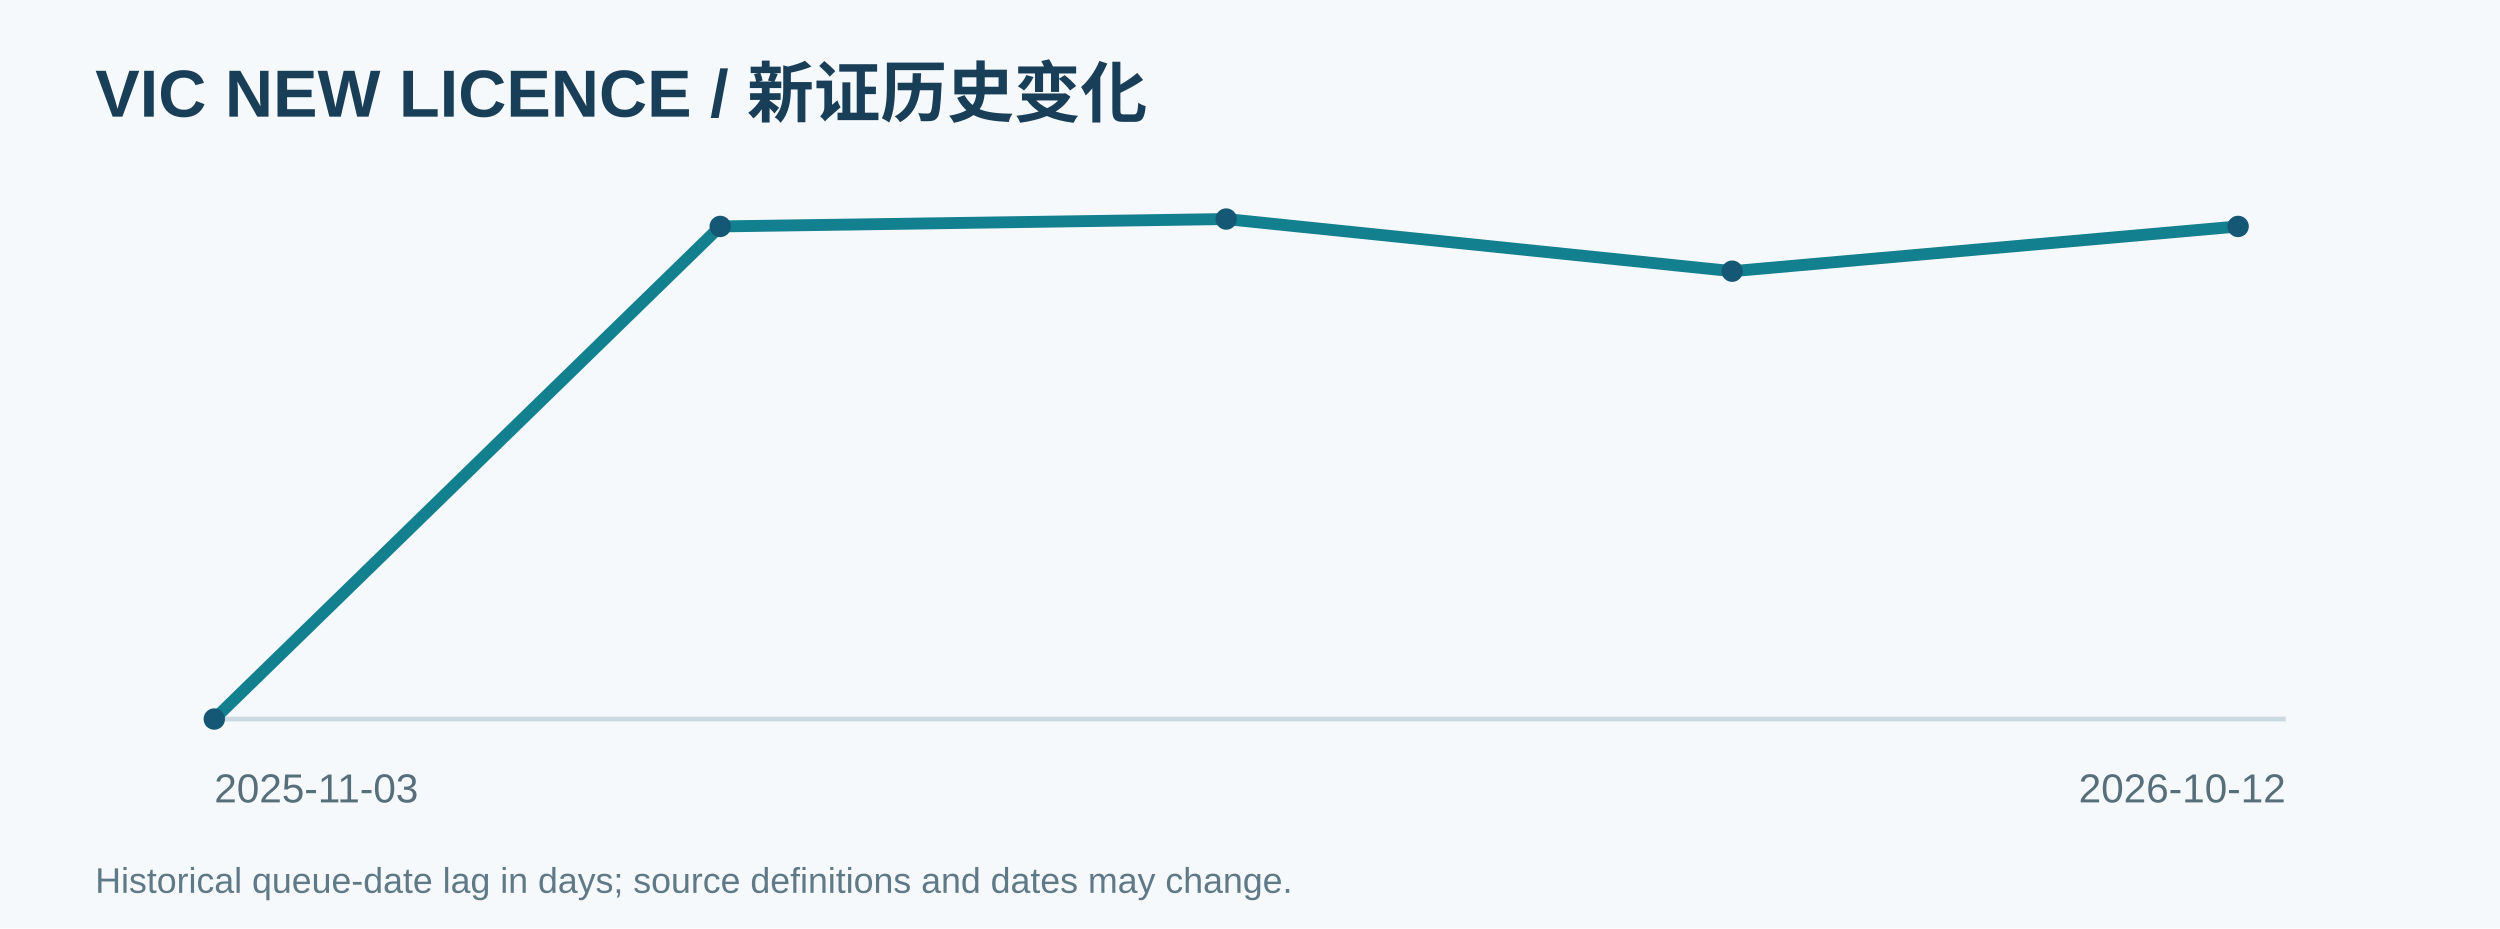
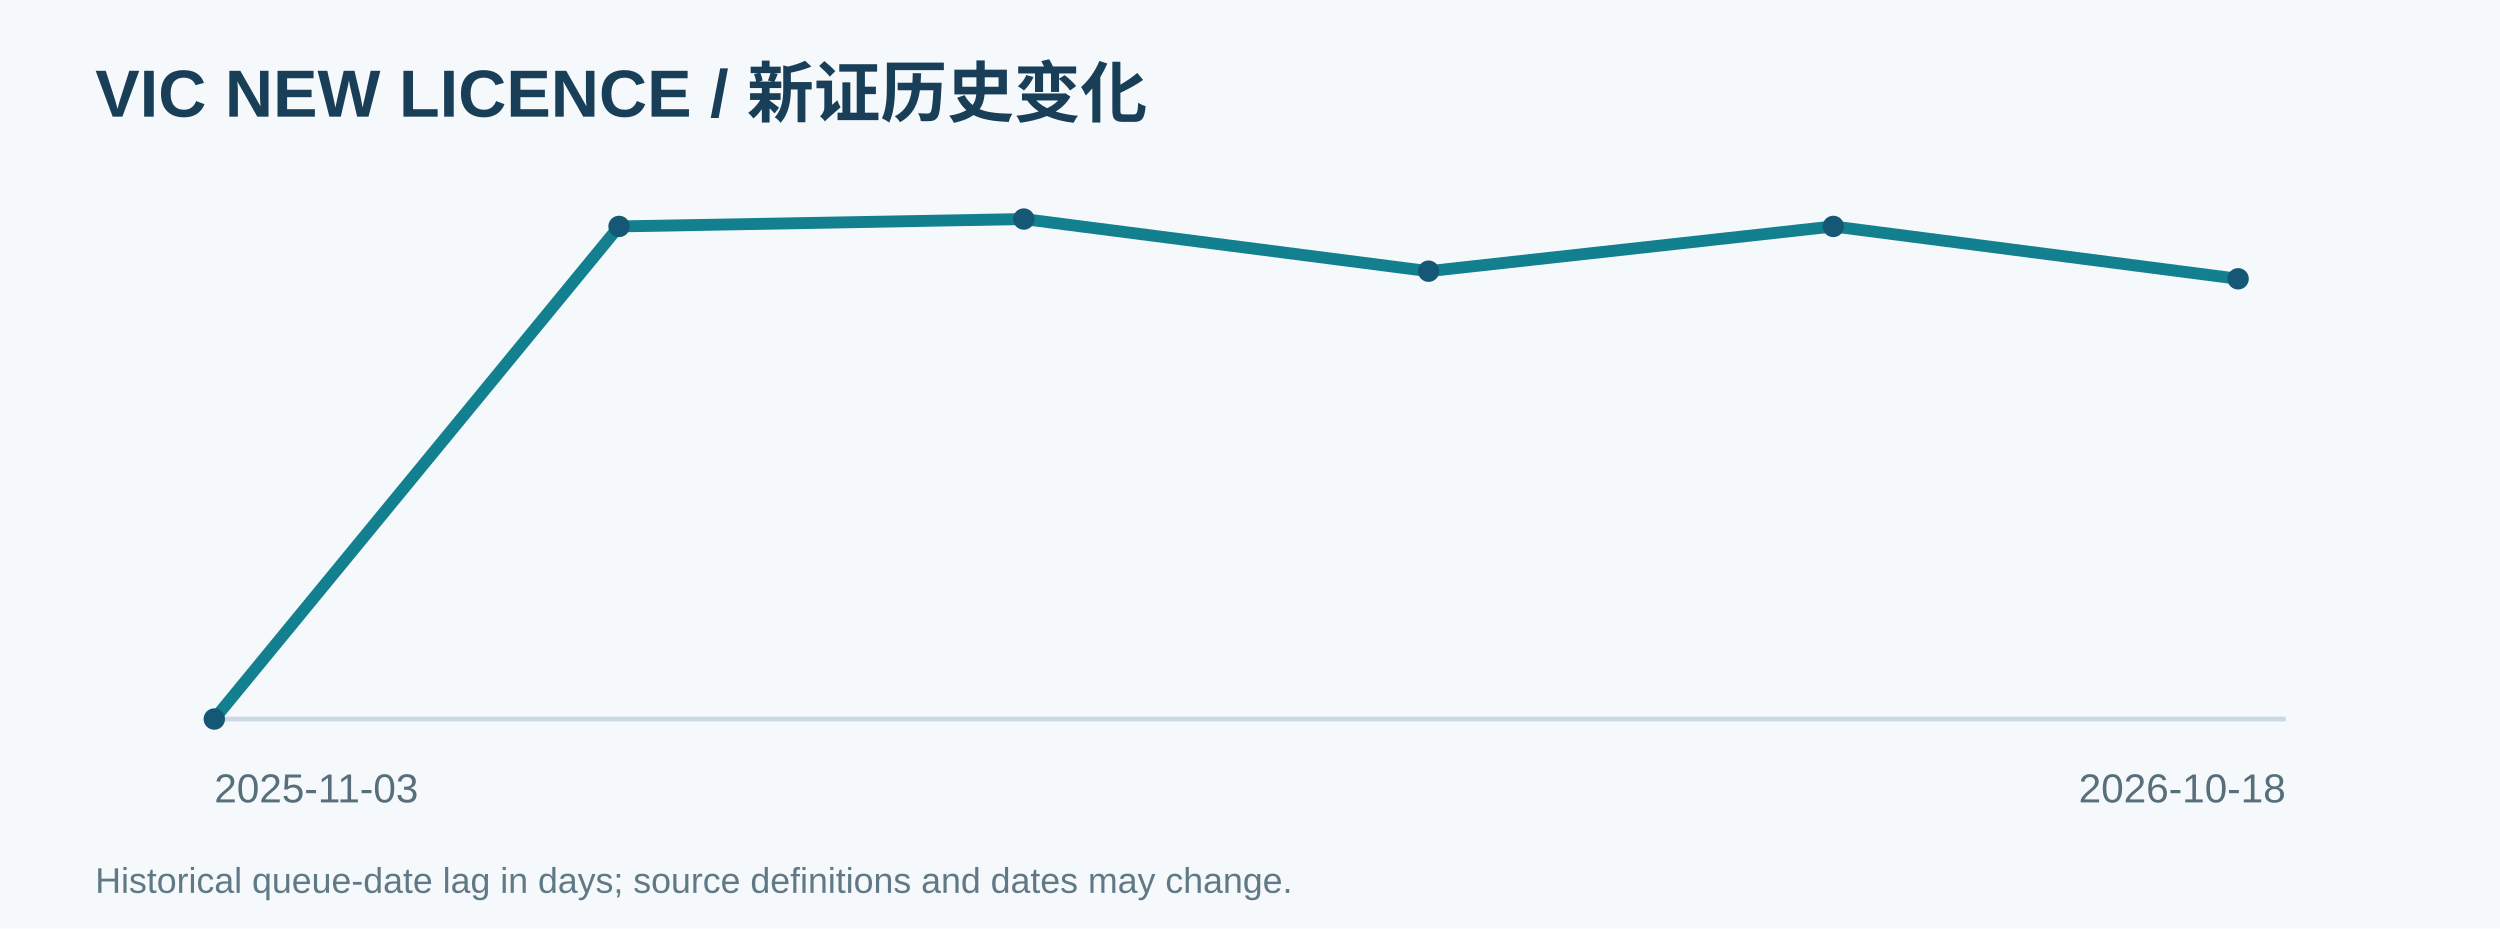
<svg xmlns="http://www.w3.org/2000/svg" width="1050" height="390" viewBox="0 0 1050 390" role="img" aria-label="VIC NEW LICENCE / 新证历史变化">
  <rect width="1050" height="390" fill="#f6f9fb" />
  <text x="40" y="49" font-family="Arial,sans-serif" font-size="28" font-weight="700" fill="#193e57">VIC NEW LICENCE / 新证历史变化</text>
  <path d="M90 302 H960" stroke="#cad9e2" stroke-width="2" />
-   <polyline points="90.0,302.0 302.5,95.1 515.0,92.0 727.5,113.9 940.0,95.1" fill="none" stroke="#138090" stroke-width="5" stroke-linejoin="round" stroke-linecap="round" />
+   <polyline points="90.0,302.0 260.0,95.1 430.0,92.0 600.0,113.9 770.0,95.1 940.0,117.1" fill="none" stroke="#138090" stroke-width="5" stroke-linejoin="round" stroke-linecap="round" />
  <circle cx="90.0" cy="302.0" r="4.5" fill="#155875" />
-   <circle cx="302.5" cy="95.1" r="4.5" fill="#155875" />
-   <circle cx="515.0" cy="92.0" r="4.5" fill="#155875" />
-   <circle cx="727.5" cy="113.9" r="4.5" fill="#155875" />
-   <circle cx="940.0" cy="95.1" r="4.5" fill="#155875" />
+   <circle cx="260.0" cy="95.1" r="4.5" fill="#155875" />
+   <circle cx="430.0" cy="92.0" r="4.5" fill="#155875" />
+   <circle cx="600.0" cy="113.9" r="4.5" fill="#155875" />
+   <circle cx="770.0" cy="95.1" r="4.5" fill="#155875" />
+   <circle cx="940.0" cy="117.1" r="4.5" fill="#155875" />
  <text x="90" y="337" fill="#576e7b" font-size="17" font-family="Arial,sans-serif">2025-11-03</text>
-   <text x="960" y="337" text-anchor="end" fill="#576e7b" font-size="17" font-family="Arial,sans-serif">2026-10-12</text>
+   <text x="960" y="337" text-anchor="end" fill="#576e7b" font-size="17" font-family="Arial,sans-serif">2026-10-18</text>
  <text x="40" y="375" fill="#607987" font-size="15" font-family="Arial,sans-serif">Historical queue-date lag in days; source definitions and dates may change.</text>
</svg>
